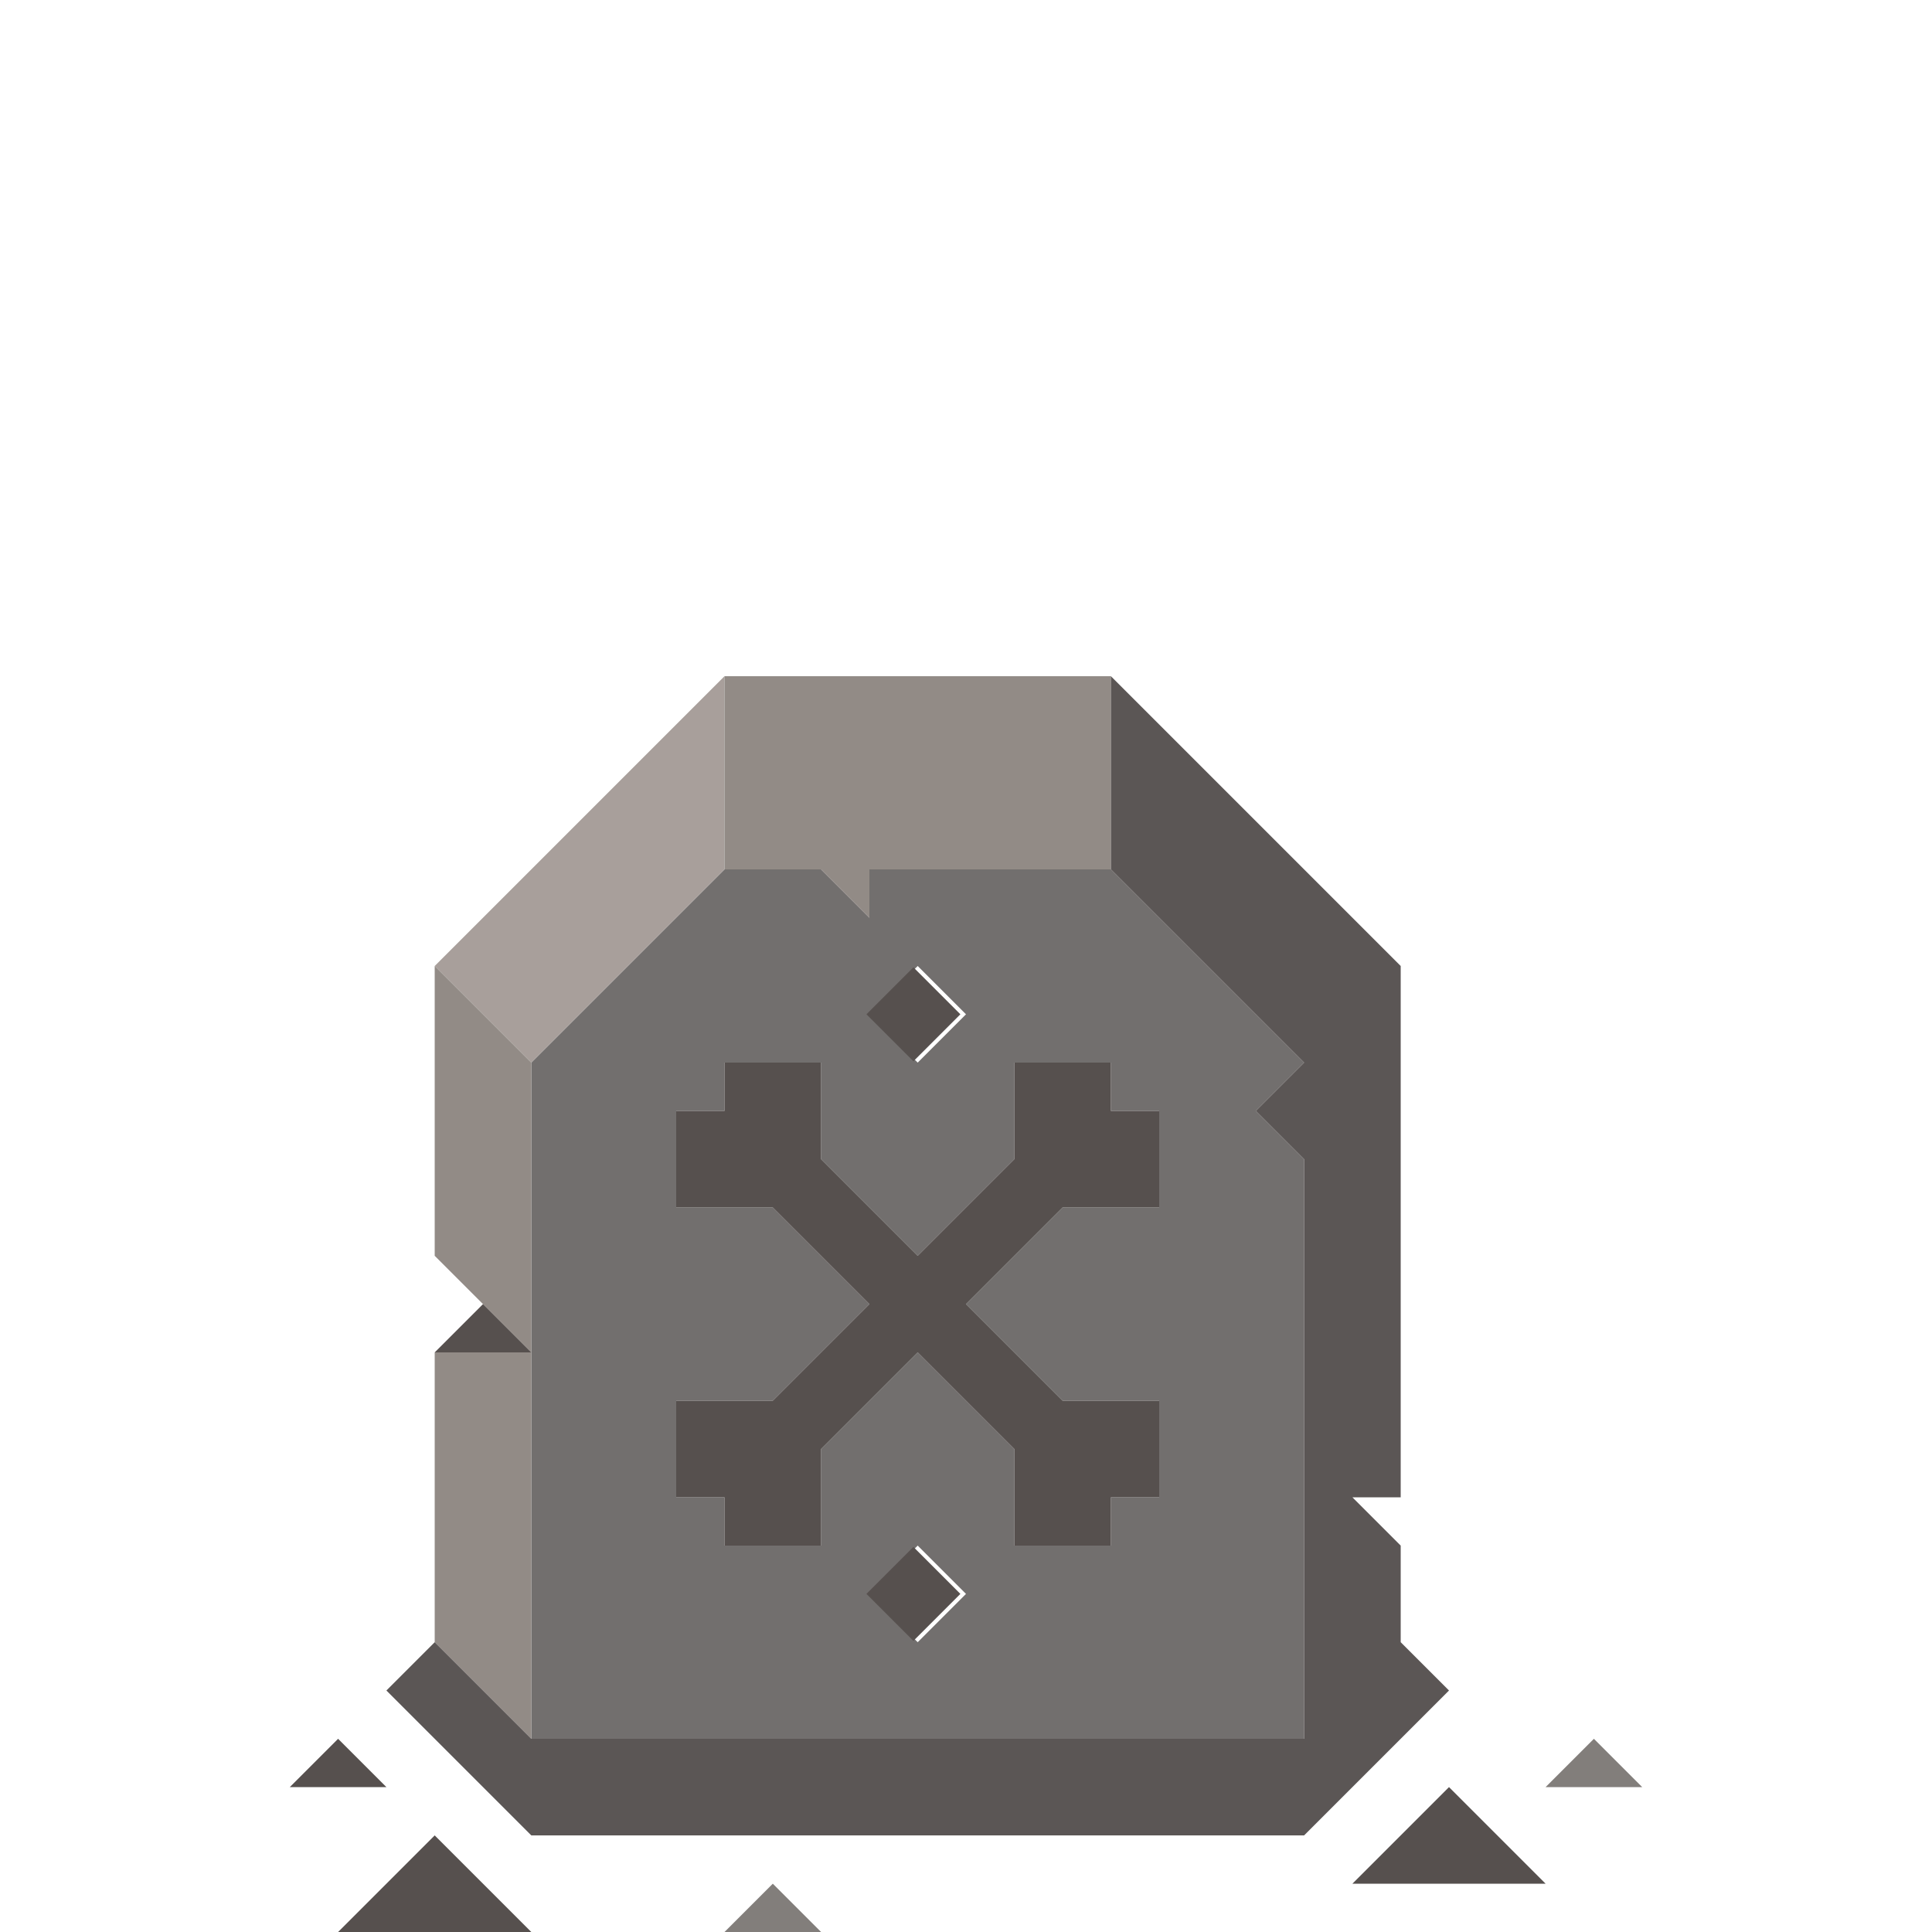
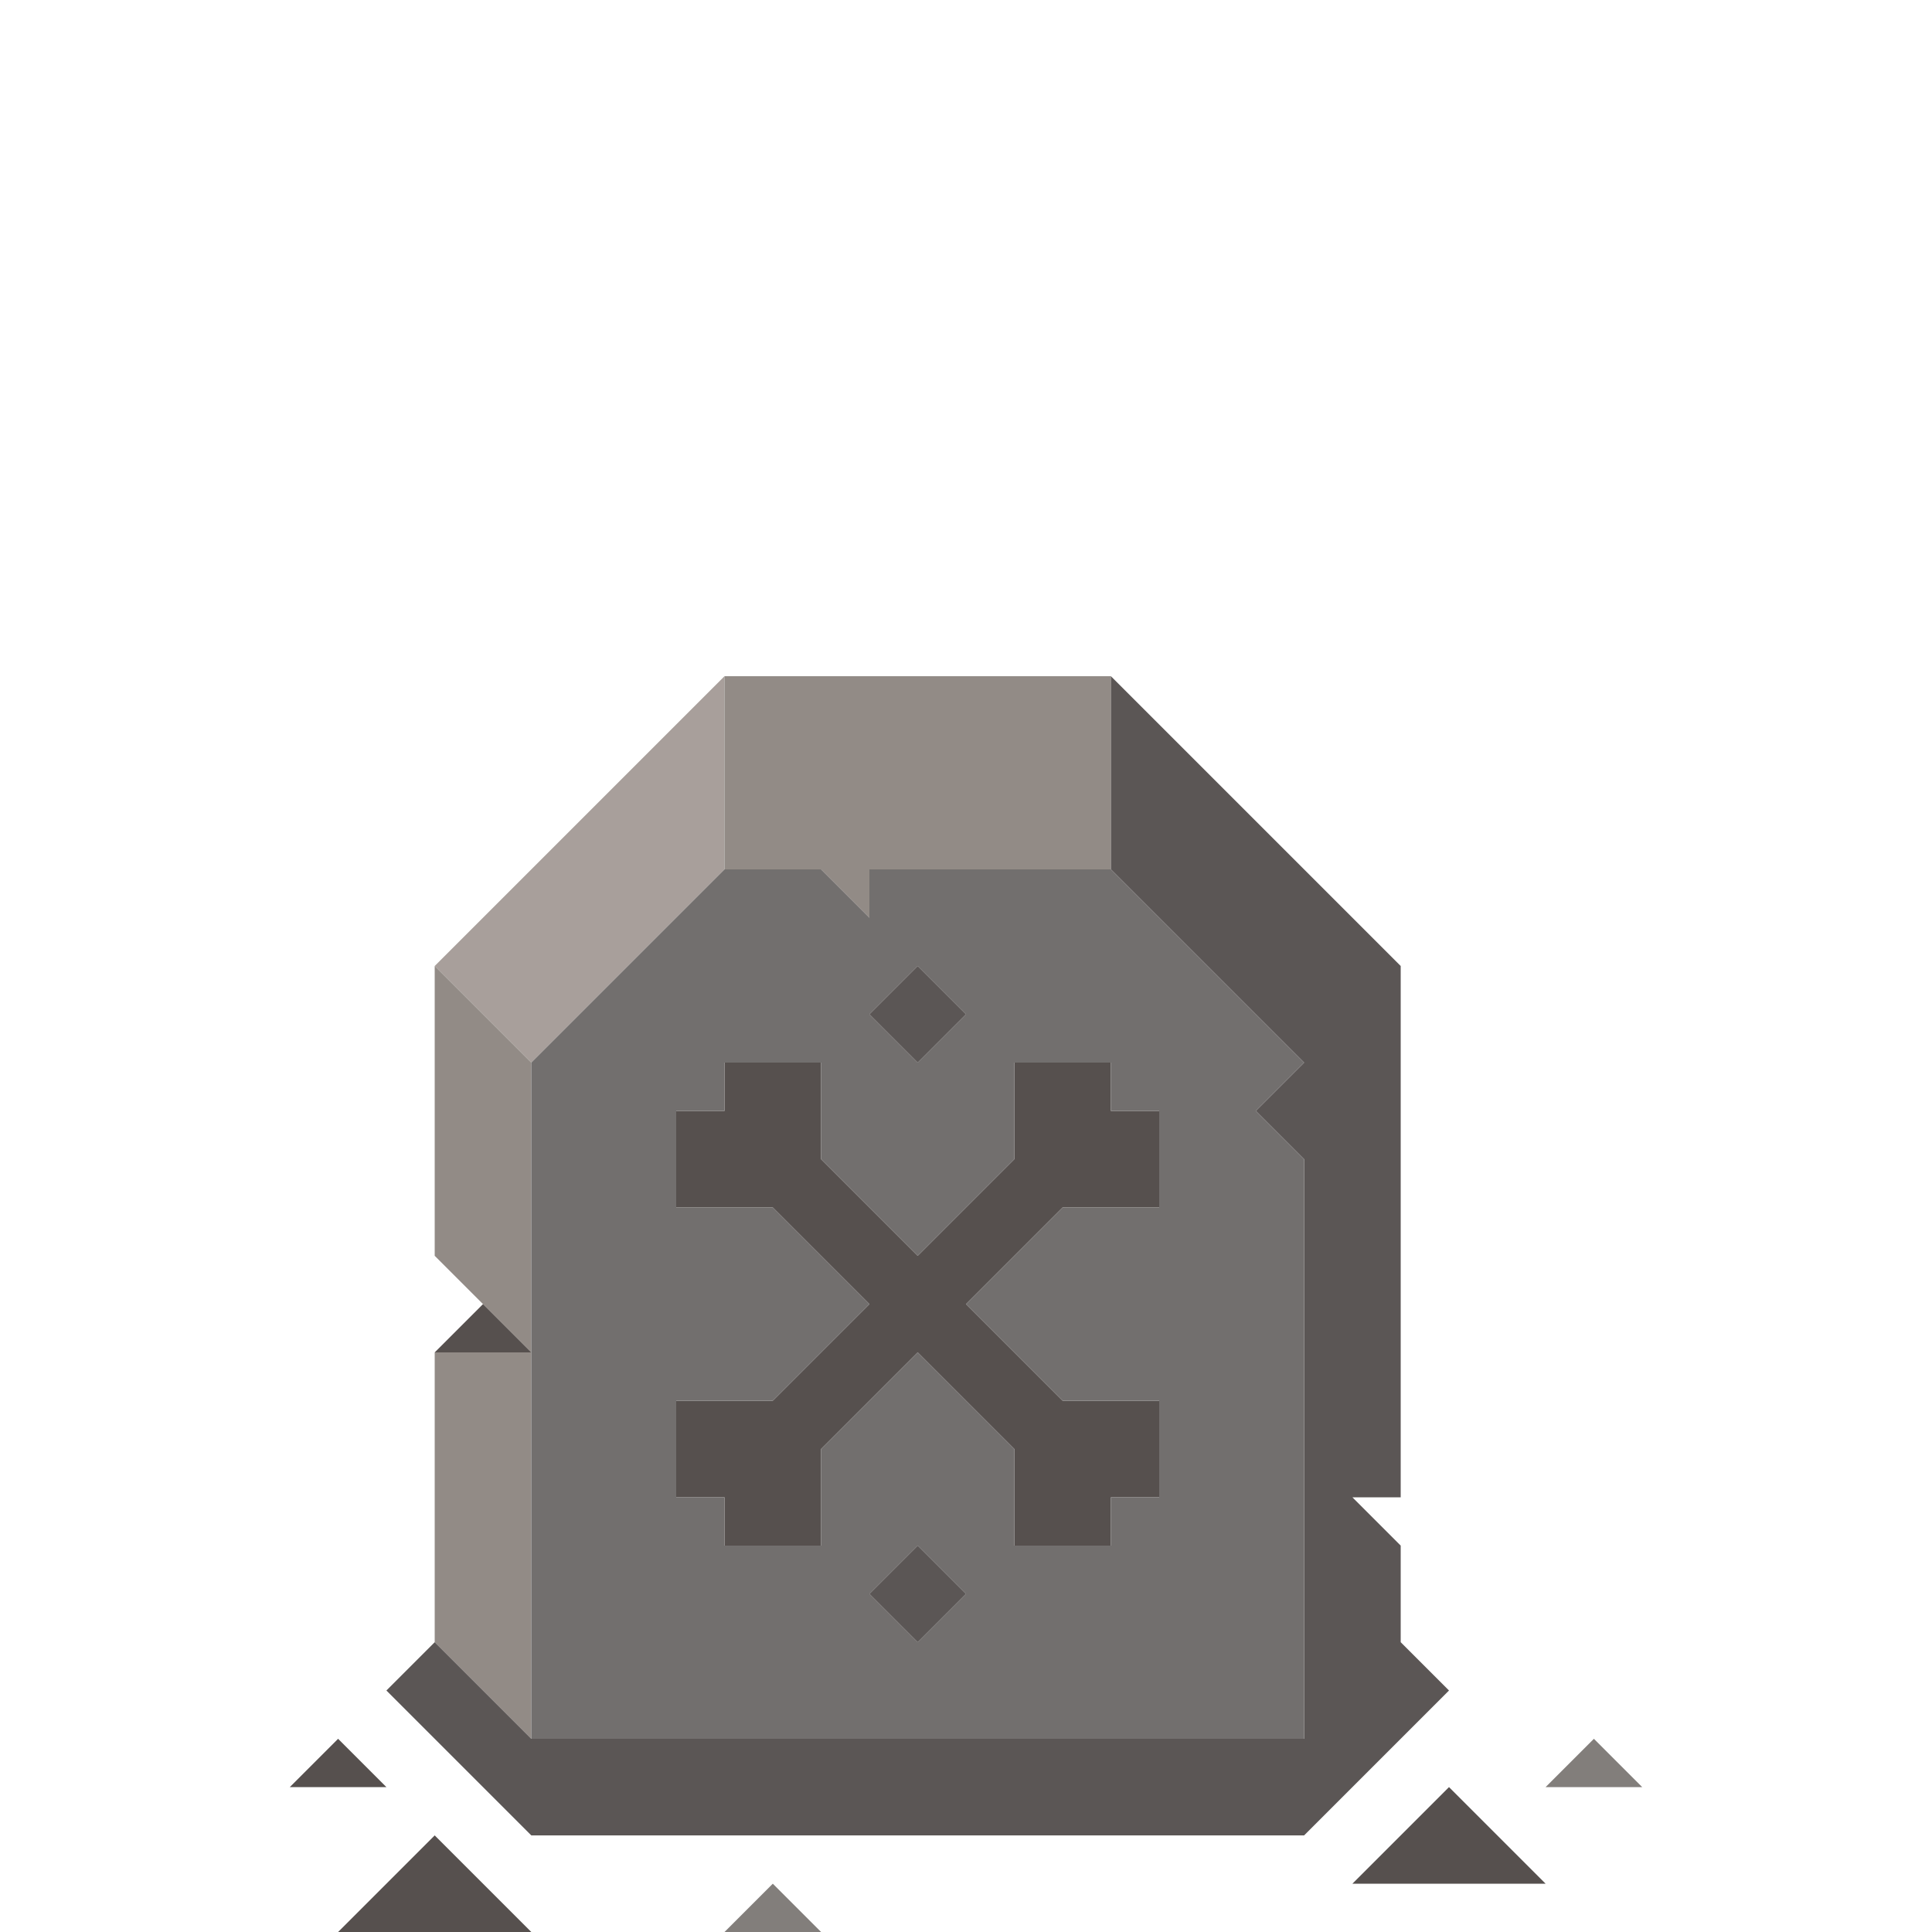
<svg xmlns="http://www.w3.org/2000/svg" enable-background="new 0 0 32 32" viewBox="0 0 32 32">
  <path d="m26.4 28.8-.8.8h1.6z" fill="#827e7b" />
-   <path d="m20.8 16.8c-.7-.7-1.7-1.7-2.4-2.4-1.3 0-2.7 0-4 0v.8l-.8-.8c-.4 0-1.2 0-1.6 0-1 1-2.2 2.2-3.2 3.2v11.2h12.8c0-2.1 0-4.3 0-6.4 0-1 0-2.2 0-3.2 0 0-.8-.8-.8-.8l.8-.8zm-1.6 2.4v.8c-.4 0-1.2 0-1.6 0-.4.4-1.2 1.2-1.6 1.6.4.4 1.2 1.2 1.6 1.6h1.6v1.6h-.8v.8c-.4 0-1.2 0-1.6 0 0-.4 0-1.2 0-1.6-.4-.4-1.2-1.2-1.6-1.6-.4.4-1.2 1.2-1.6 1.6v1.6c-.4 0-1.2 0-1.6 0v-.8h-.8c0-.4 0-1.2 0-1.6h1.6c.4-.4 1.2-1.2 1.6-1.6-.4-.4-1.2-1.2-1.6-1.6-.4 0-1.2 0-1.6 0 0-.4 0-1.2 0-1.6h.8v-.8h1.6v1.6c.4.4 1.2 1.2 1.6 1.6.4-.4 1.2-1.2 1.6-1.6 0-.4 0-1.2 0-1.6h1.6v.8h.8zm-4.8 7.2.8-.8.8.8-.8.8zm1.6-9.6-.8.8-.8-.8.8-.8z" fill="#726f6e" />
  <path d="m12 32h1.6l-.8-.8z" fill="#827e7b" />
  <path d="m11.2 12c-1.3 1.3-2.7 2.7-4 4 .4.4 1.2 1.2 1.6 1.6 1-1 2.2-2.2 3.2-3.2 0-1 0-2.2 0-3.2z" fill="#a89f9b" />
-   <path d="m17.6 11.2c-1.8 0-3.8 0-5.6 0v3.2h1.6s.8.8.8.8v-.8h4c0-1 0-2.2 0-3.2z" fill="#928b86" />
-   <path d="m7.2 22.4v4.8c.4.4 1.2 1.2 1.6 1.6 0-2.1 0-4.3 0-6.4-.4 0-1.2 0-1.6 0z" fill="#928b86" />
-   <path d="m7.2 16v4.8c.4.4 1.2 1.2 1.6 1.6 0-1.6 0-3.2 0-4.8-.4-.4-1.2-1.2-1.6-1.6z" fill="#928b86" />
+   <g fill="#928b86">
+     <path d="m17.6 11.2c-1.8 0-3.8 0-5.6 0v3.2h1.6l.8.8v-.8h4c0-1 0-2.2 0-3.2z" />
+     <path d="m7.2 22.4v4.8c.4.4 1.2 1.2 1.6 1.6 0-2.1 0-4.3 0-6.4-.4 0-1.2 0-1.6 0z" />
+     <path d="m7.2 16v4.8c.4.4 1.2 1.2 1.6 1.6 0-1.6 0-3.2 0-4.8-.4-.4-1.2-1.2-1.6-1.6z" />
+   </g>
  <path d="m24.8 30.4-.8-.8c-.4.4-1.2 1.2-1.6 1.6h3.2z" fill="#56504e" />
-   <path d="m23.2 28.8.8-.8-.8-.8v-.8-.8l-.8-.8h.8c0-2.9 0-5.9 0-8.8-1.6-1.6-3.2-3.2-4.8-4.8v3.2l3.2 3.2-.8.8.8.8v3.2 6.4c-2.9 0-5.9 0-8.8 0-1.3 0-2.7 0-4 0-.4-.4-1.2-1.2-1.6-1.6l-.8.8c.7.7 1.7 1.7 2.4 2.4h5.6 5.6 1.6z" fill="#5b5655" />
+   <path d="m23.2 28.8.8-.8-.8-.8v-.8-.8l-.8-.8h.8c0-2.9 0-5.9 0-8.8-1.6-1.6-3.2-3.2-4.8-4.8v3.2l3.2 3.2-.8.8.8.8v3.2 6.4c-2.9 0-5.9 0-8.8 0-1.3 0-2.7 0-4 0-.4-.4-1.2-1.2-1.6-1.6l-.8.8 2.4 2.4h5.6 5.6 1.6z" fill="#5b5655" />
  <g fill="#56504e">
-     <path d="m14.6 16.2h1.1v1.1h-1.1z" transform="matrix(.7071 -.7071 .7071 .7071 -7.4274 15.6686)" />
-     <path d="m14.6 25.8h1.1v1.1h-1.1z" transform="matrix(.7071 -.7071 .7071 .7071 -14.2157 18.4804)" />
    <path d="m12 25.6h1.6c0-.4 0-1.2 0-1.6l1.6-1.6 1.6 1.6v1.6h1.6v-.8h.8c0-.4 0-1.2 0-1.6-.4 0-1.2 0-1.6 0-.4-.4-1.2-1.2-1.6-1.6.4-.4 1.2-1.2 1.6-1.6h1.6c0-.4 0-1.2 0-1.6h-.8v-.8c-.4 0-1.2 0-1.6 0v1.6c-.4.4-1.2 1.2-1.6 1.6-.4-.4-1.2-1.2-1.6-1.6 0-.4 0-1.2 0-1.6-.4 0-1.2 0-1.6 0v.8h-.8v1.6h1.6c.4.4 1.2 1.2 1.6 1.6-.4.4-1.2 1.2-1.6 1.6-.4 0-1.2 0-1.6 0v1.6h.8z" />
    <path d="m8.8 22.4-.8-.8-.8.8z" />
    <path d="m7.2 30.4c-.4.4-1.2 1.2-1.6 1.6h3.2c-.4-.4-1.2-1.2-1.6-1.6z" />
    <path d="m6.4 29.6-.8-.8-.8.8z" />
  </g>
+   <path d="m21.6 17.6-.8-.8c-.7-.7-1.7-1.7-2.4-2.4-1.3 0-2.7 0-4 0v.8l-.8-.8c-.4 0-1.2 0-1.6 0-1 1-2.2 2.2-3.2 3.2v11.2h12.8c0-2.1 0-4.3 0-6.4 0-1 0-2.2 0-3.2l-.8-.8zm-6.4-1.6.8.8-.8.8-.8-.8zm0 11.2-.8-.8.8-.8.8.8zm4-8v.8c-.4 0-1.2 0-1.6 0-.4.4-1.2 1.2-1.6 1.6l1.6 1.6h1.6v1.6h-.8v.8c-.4 0-1.2 0-1.6 0 0-.4 0-1.2 0-1.6-.4-.4-1.2-1.2-1.6-1.6-.4.4-1.2 1.2-1.6 1.6v1.6c-.4 0-1.2 0-1.6 0v-.8h-.8c0-.4 0-1.2 0-1.6h1.6c.4-.4 1.2-1.2 1.6-1.6-.4-.4-1.2-1.2-1.6-1.6-.4 0-1.2 0-1.6 0 0-.4 0-1.2 0-1.6h.8v-.8h1.6v1.6c.4.4 1.2 1.2 1.6 1.6l1.6-1.6c0-.4 0-1.2 0-1.6h1.6v.8h.8z" fill="#726f6e" />
+   <g fill="#5b5655">
+     <path d="m14.4 26.4.8-.8.8.8-.8.8z" />
+     <path d="m14.4 16.8.8-.8.8.8-.8.8z" />
+   </g>
</svg>
